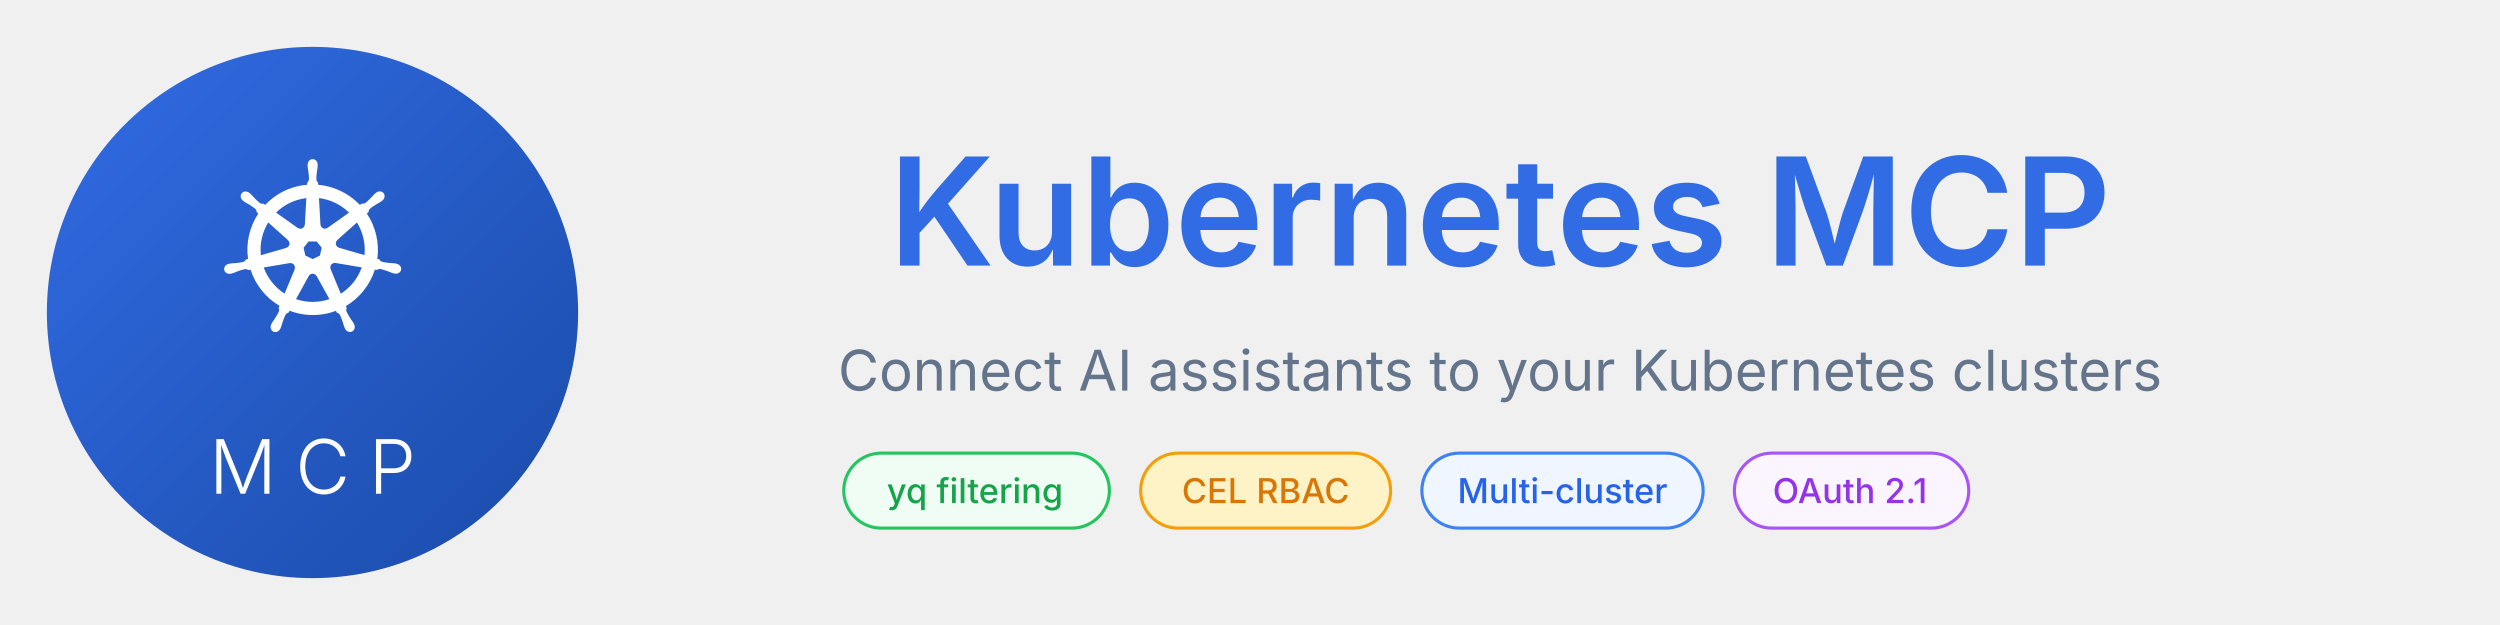
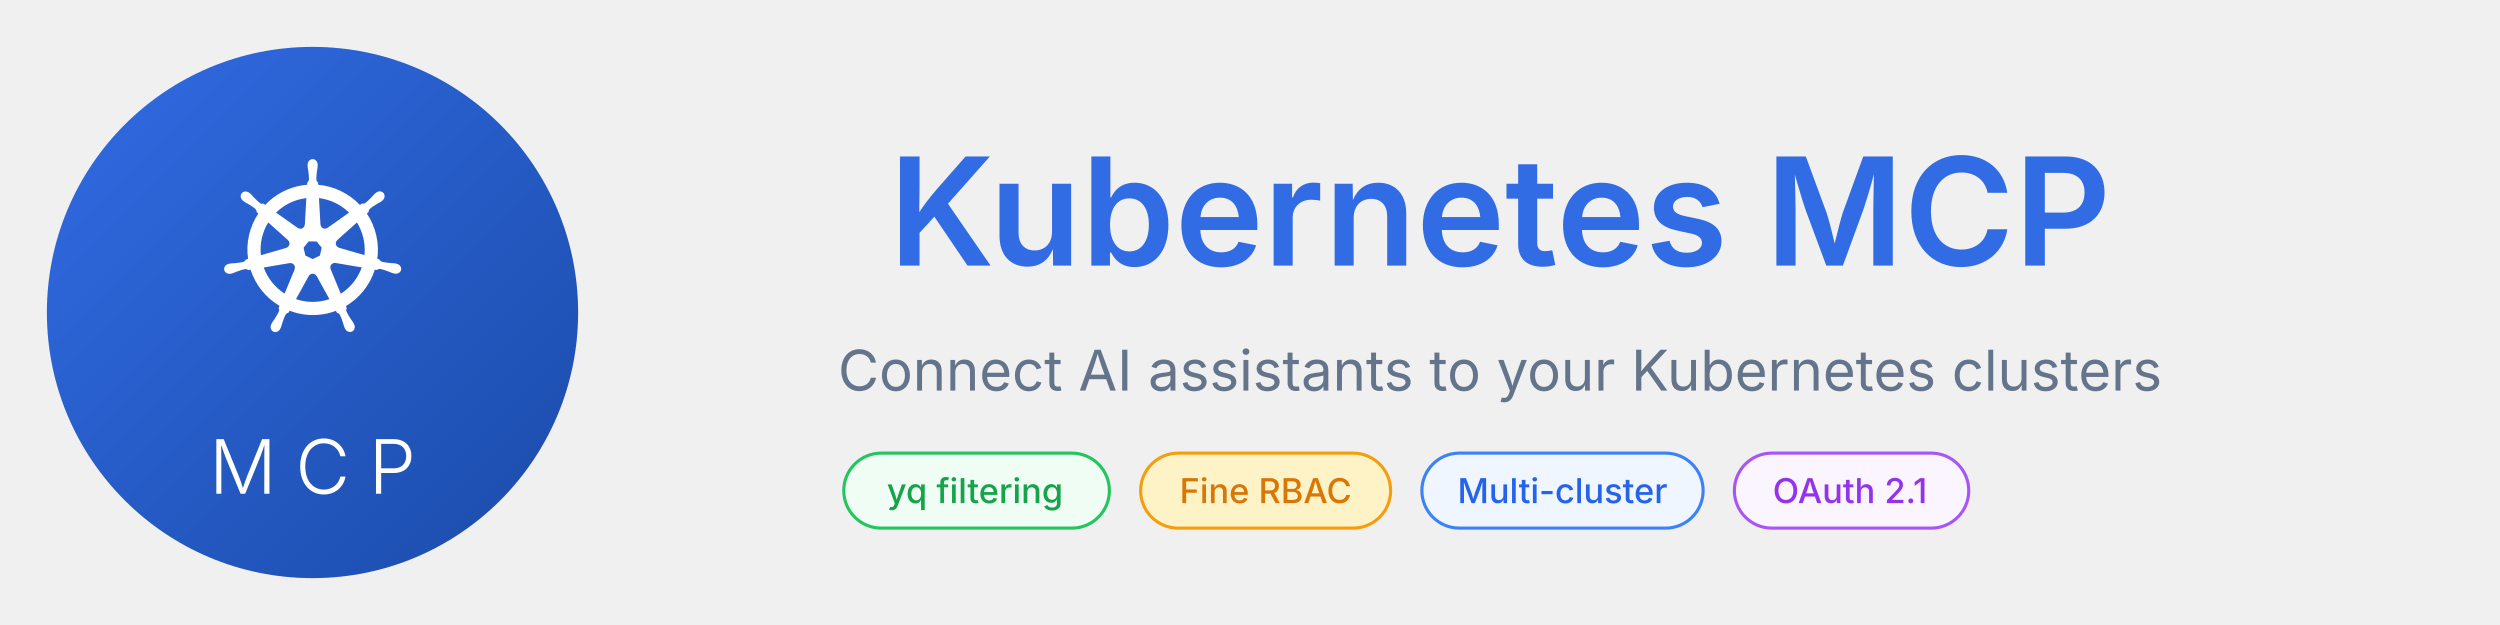
<svg xmlns="http://www.w3.org/2000/svg" width="800" height="200" viewBox="0 0 800 200">
  <defs>
    <linearGradient id="bgGradient" x1="0%" y1="0%" x2="100%" y2="100%">
      <stop offset="0%" style="stop-color:#326ce5" />
      <stop offset="100%" style="stop-color:#1a4ba8" />
    </linearGradient>
  </defs>
  <circle cx="100" cy="100" r="85" fill="url(#bgGradient)" />
  <g transform="translate(100,78) scale(0.105) translate(-389,-530)">
    <path d="m 389.467,272.057 c -8.458,8.6e-4 -15.316,7.619 -15.315,17.017 10e-6,0.144 0.029,0.282 0.033,0.425 -0.013,1.277 -0.074,2.815 -0.033,3.927 0.202,5.42 1.383,9.569 2.094,14.563 1.288,10.688 2.368,19.548 1.702,27.783 -0.648,3.105 -2.935,5.945 -4.974,7.919 l -0.36,6.479 c -9.191,0.761 -18.444,2.156 -27.685,4.254 -39.767,9.029 -74.005,29.513 -100.072,57.17 -1.691,-1.154 -4.651,-3.277 -5.531,-3.927 -2.734,0.369 -5.498,1.213 -9.097,-0.884 -6.854,-4.614 -13.096,-10.982 -20.649,-18.653 -3.461,-3.67 -5.967,-7.164 -10.079,-10.701 -0.934,-0.803 -2.359,-1.89 -3.403,-2.716 -3.215,-2.563 -7.006,-3.9 -10.668,-4.025 -4.708,-0.161 -9.24,1.68 -12.206,5.4 -5.273,6.613 -3.585,16.722 3.763,22.58 0.075,0.059 0.154,0.106 0.229,0.164 1.01,0.819 2.246,1.867 3.174,2.553 4.364,3.222 8.349,4.871 12.697,7.429 9.16,5.657 16.753,10.347 22.776,16.002 2.352,2.507 2.763,6.925 3.076,8.836 l 4.909,4.385 c -26.278,39.546 -38.439,88.393 -31.252,138.164 l -6.414,1.865 c -1.69,2.183 -4.079,5.618 -6.578,6.643 -7.88,2.482 -16.749,3.394 -27.456,4.516 -5.027,0.418 -9.364,0.169 -14.693,1.178 -1.173,0.222 -2.807,0.648 -4.091,0.949 -0.045,0.009 -0.086,0.023 -0.131,0.033 -0.07,0.016 -0.162,0.05 -0.229,0.065 -9.027,2.181 -14.826,10.478 -12.959,18.653 1.867,8.177 10.685,13.149 19.766,11.192 0.066,-0.015 0.161,-0.018 0.229,-0.033 0.103,-0.024 0.193,-0.073 0.295,-0.098 1.266,-0.278 2.852,-0.587 3.96,-0.884 5.239,-1.403 9.034,-3.464 13.744,-5.269 10.134,-3.635 18.527,-6.671 26.703,-7.854 3.415,-0.267 7.013,2.107 8.803,3.109 l 6.676,-1.145 c 15.363,47.629 47.557,86.126 88.324,110.282 l -2.782,6.676 c 1.003,2.592 2.108,6.1 1.362,8.66 -2.973,7.709 -8.064,15.845 -13.862,24.916 -2.807,4.191 -5.681,7.443 -8.214,12.239 -0.606,1.148 -1.378,2.91 -1.963,4.123 -3.936,8.422 -1.049,18.122 6.512,21.762 7.609,3.663 17.053,-0.2 21.14,-8.639 0.006,-0.012 0.027,-0.021 0.033,-0.033 0.004,-0.009 -0.004,-0.024 0,-0.033 0.582,-1.196 1.407,-2.769 1.898,-3.894 2.17,-4.971 2.892,-9.231 4.418,-14.039 4.052,-10.179 6.279,-20.859 11.857,-27.514 1.528,-1.822 4.018,-2.523 6.6,-3.215 l 3.469,-6.283 c 35.54,13.642 75.321,17.302 115.06,8.279 9.066,-2.058 17.817,-4.722 26.278,-7.919 0.975,1.729 2.787,5.053 3.272,5.89 2.624,0.854 5.488,1.294 7.821,4.745 4.173,7.13 7.028,15.566 10.505,25.754 1.526,4.808 2.28,9.068 4.451,14.039 0.495,1.133 1.315,2.728 1.898,3.927 4.079,8.466 13.553,12.343 21.173,8.672 7.56,-3.642 10.451,-13.341 6.512,-21.762 -0.585,-1.213 -1.39,-2.976 -1.996,-4.123 -2.534,-4.796 -5.406,-8.016 -8.214,-12.206 -5.799,-9.071 -10.608,-16.606 -13.581,-24.314 -1.243,-3.976 0.21,-6.448 1.178,-9.032 -0.58,-0.665 -1.821,-4.419 -2.553,-6.185 42.367,-25.015 73.616,-64.948 88.291,-111.068 1.982,0.311 5.426,0.921 6.545,1.145 2.303,-1.519 4.421,-3.501 8.574,-3.174 8.177,1.183 16.57,4.22 26.703,7.854 4.71,1.804 8.505,3.899 13.744,5.301 1.107,0.296 2.694,0.573 3.96,0.851 0.102,0.025 0.192,0.075 0.295,0.098 0.068,0.015 0.164,0.018 0.229,0.033 9.082,1.955 17.901,-3.015 19.766,-11.192 1.865,-8.175 -3.931,-16.474 -12.959,-18.653 -1.313,-0.299 -3.175,-0.806 -4.451,-1.047 -5.329,-1.009 -9.667,-0.76 -14.693,-1.178 -10.707,-1.122 -19.576,-2.034 -27.456,-4.516 -3.213,-1.246 -5.499,-5.07 -6.61,-6.643 l -6.185,-1.8 c 3.207,-23.2 2.342,-47.345 -3.207,-71.504 -5.601,-24.384 -15.499,-46.685 -28.7,-66.333 1.587,-1.442 4.583,-4.095 5.432,-4.876 0.248,-2.748 0.035,-5.629 2.88,-8.672 6.023,-5.656 13.617,-10.345 22.776,-16.002 4.348,-2.558 8.367,-4.207 12.73,-7.429 0.987,-0.729 2.334,-1.882 3.371,-2.716 7.346,-5.86 9.038,-15.968 3.763,-22.58 -5.275,-6.612 -15.495,-7.235 -22.842,-1.374 -1.046,0.828 -2.465,1.909 -3.403,2.716 -4.112,3.537 -6.651,7.031 -10.112,10.701 -7.553,7.672 -13.796,14.072 -20.649,18.686 -2.97,1.729 -7.32,1.131 -9.294,1.014 l -5.825,4.156 C 500.273,376.863 455.049,354.595 406.353,350.269 c -0.136,-2.041 -0.315,-5.729 -0.36,-6.839 -1.994,-1.908 -4.402,-3.536 -5.007,-7.658 -0.666,-8.235 0.446,-17.095 1.734,-27.783 0.711,-4.994 1.893,-9.142 2.094,-14.563 0.046,-1.232 -0.028,-3.02 -0.033,-4.352 -10e-4,-9.398 -6.857,-17.018 -15.315,-17.017 z m -19.177,118.791 -4.549,80.339 -0.327,0.164 c -0.305,7.187 -6.22,12.926 -13.483,12.926 -2.975,0 -5.721,-0.955 -7.952,-2.585 l -0.131,0.065 -65.875,-46.698 c 20.246,-19.908 46.142,-34.621 75.987,-41.397 5.452,-1.238 10.901,-2.156 16.33,-2.814 z m 38.386,0 c 34.844,4.285 67.067,20.063 91.76,44.244 l -65.45,46.404 -0.229,-0.098 c -5.809,4.243 -13.994,3.19 -18.522,-2.487 -1.855,-2.326 -2.828,-5.06 -2.945,-7.821 l -0.066,-0.033 z m -154.592,74.22 60.148,53.8 -0.065,0.327 c 5.429,4.72 6.23,12.91 1.702,18.588 -1.855,2.326 -4.338,3.886 -7.003,4.614 l -0.065,0.262 -77.1,22.253 c -3.924,-35.882 4.533,-70.763 22.384,-99.843 z m 270.339,0.033 c 8.937,14.485 15.704,30.664 19.733,48.204 3.98,17.329 4.979,34.627 3.338,51.345 l -77.492,-22.318 -0.065,-0.327 c -6.939,-1.897 -11.204,-8.955 -9.588,-16.035 0.662,-2.9 2.201,-5.354 4.287,-7.167 l -0.033,-0.164 59.821,-53.538 z M 377.13,523.023 h 24.642 l 15.315,19.144 -5.498,23.889 -22.122,10.636 -22.187,-10.668 -5.498,-23.889 z m 78.998,65.515 c 1.047,-0.053 2.09,0.042 3.109,0.229 l 0.131,-0.164 79.75,13.483 c -11.671,32.791 -34.005,61.198 -63.846,80.208 l -30.958,-74.776 0.098,-0.131 c -2.844,-6.608 0.002,-14.357 6.545,-17.508 1.675,-0.807 3.425,-1.254 5.171,-1.342 z m -133.942,0.327 c 6.086,0.085 11.545,4.309 12.959,10.505 0.662,2.9 0.34,5.774 -0.753,8.312 l 0.229,0.295 -30.63,74.023 C 275.352,663.623 252.542,636.108 240.341,602.348 l 79.063,-13.417 0.131,0.164 c 0.884,-0.163 1.781,-0.241 2.651,-0.229 z m 66.791,32.43 c 2.12,-0.078 4.271,0.357 6.316,1.342 2.68,1.291 4.751,3.323 6.054,5.76 h 0.295 l 38.975,70.424 c -5.058,1.696 -10.258,3.145 -15.577,4.352 -29.808,6.768 -59.521,4.717 -86.426,-4.451 l 38.877,-70.293 h 0.065 c 2.333,-4.361 6.757,-6.963 11.421,-7.134 z" fill="#ffffff" />
  </g>
  <text x="100" y="158" font-family="Inter, -apple-system, BlinkMacSystemFont, 'Segoe UI', Roboto, sans-serif" font-size="24" font-weight="300" letter-spacing="6" fill="#ffffff" text-anchor="middle">MCP</text>
  <text x="480" y="85" font-family="Inter, -apple-system, BlinkMacSystemFont, 'Segoe UI', Roboto, sans-serif" font-size="48" font-weight="600" fill="#326ce5" text-anchor="middle">Kubernetes MCP</text>
  <text x="480" y="125" font-family="Inter, -apple-system, BlinkMacSystemFont, 'Segoe UI', Roboto, sans-serif" font-size="18" font-weight="400" fill="#64748b" text-anchor="middle">Connect AI assistants to your Kubernetes clusters</text>
  <g font-family="Inter, -apple-system, BlinkMacSystemFont, 'Segoe UI', Roboto, sans-serif" font-size="11" font-weight="500">
    <rect x="270" y="145" width="85" height="24" rx="12" fill="#f0fdf4" stroke="#22c55e" stroke-width="1" />
    <text x="312" y="161" fill="#16a34a" text-anchor="middle">yq filtering</text>
    <rect x="365" y="145" width="80" height="24" rx="12" fill="#fef3c7" stroke="#f59e0b" stroke-width="1" />
-     <text x="405" y="161" fill="#d97706" text-anchor="middle">CEL RBAC</text>
+     <text x="405" y="161" fill="#d97706" text-anchor="middle">Fine RBAC</text>
    <rect x="455" y="145" width="90" height="24" rx="12" fill="#eff6ff" stroke="#3b82f6" stroke-width="1" />
    <text x="500" y="161" fill="#2563eb" text-anchor="middle">Multi-cluster</text>
    <rect x="555" y="145" width="75" height="24" rx="12" fill="#faf5ff" stroke="#a855f7" stroke-width="1" />
    <text x="592" y="161" fill="#9333ea" text-anchor="middle">OAuth 2.1</text>
  </g>
</svg>
